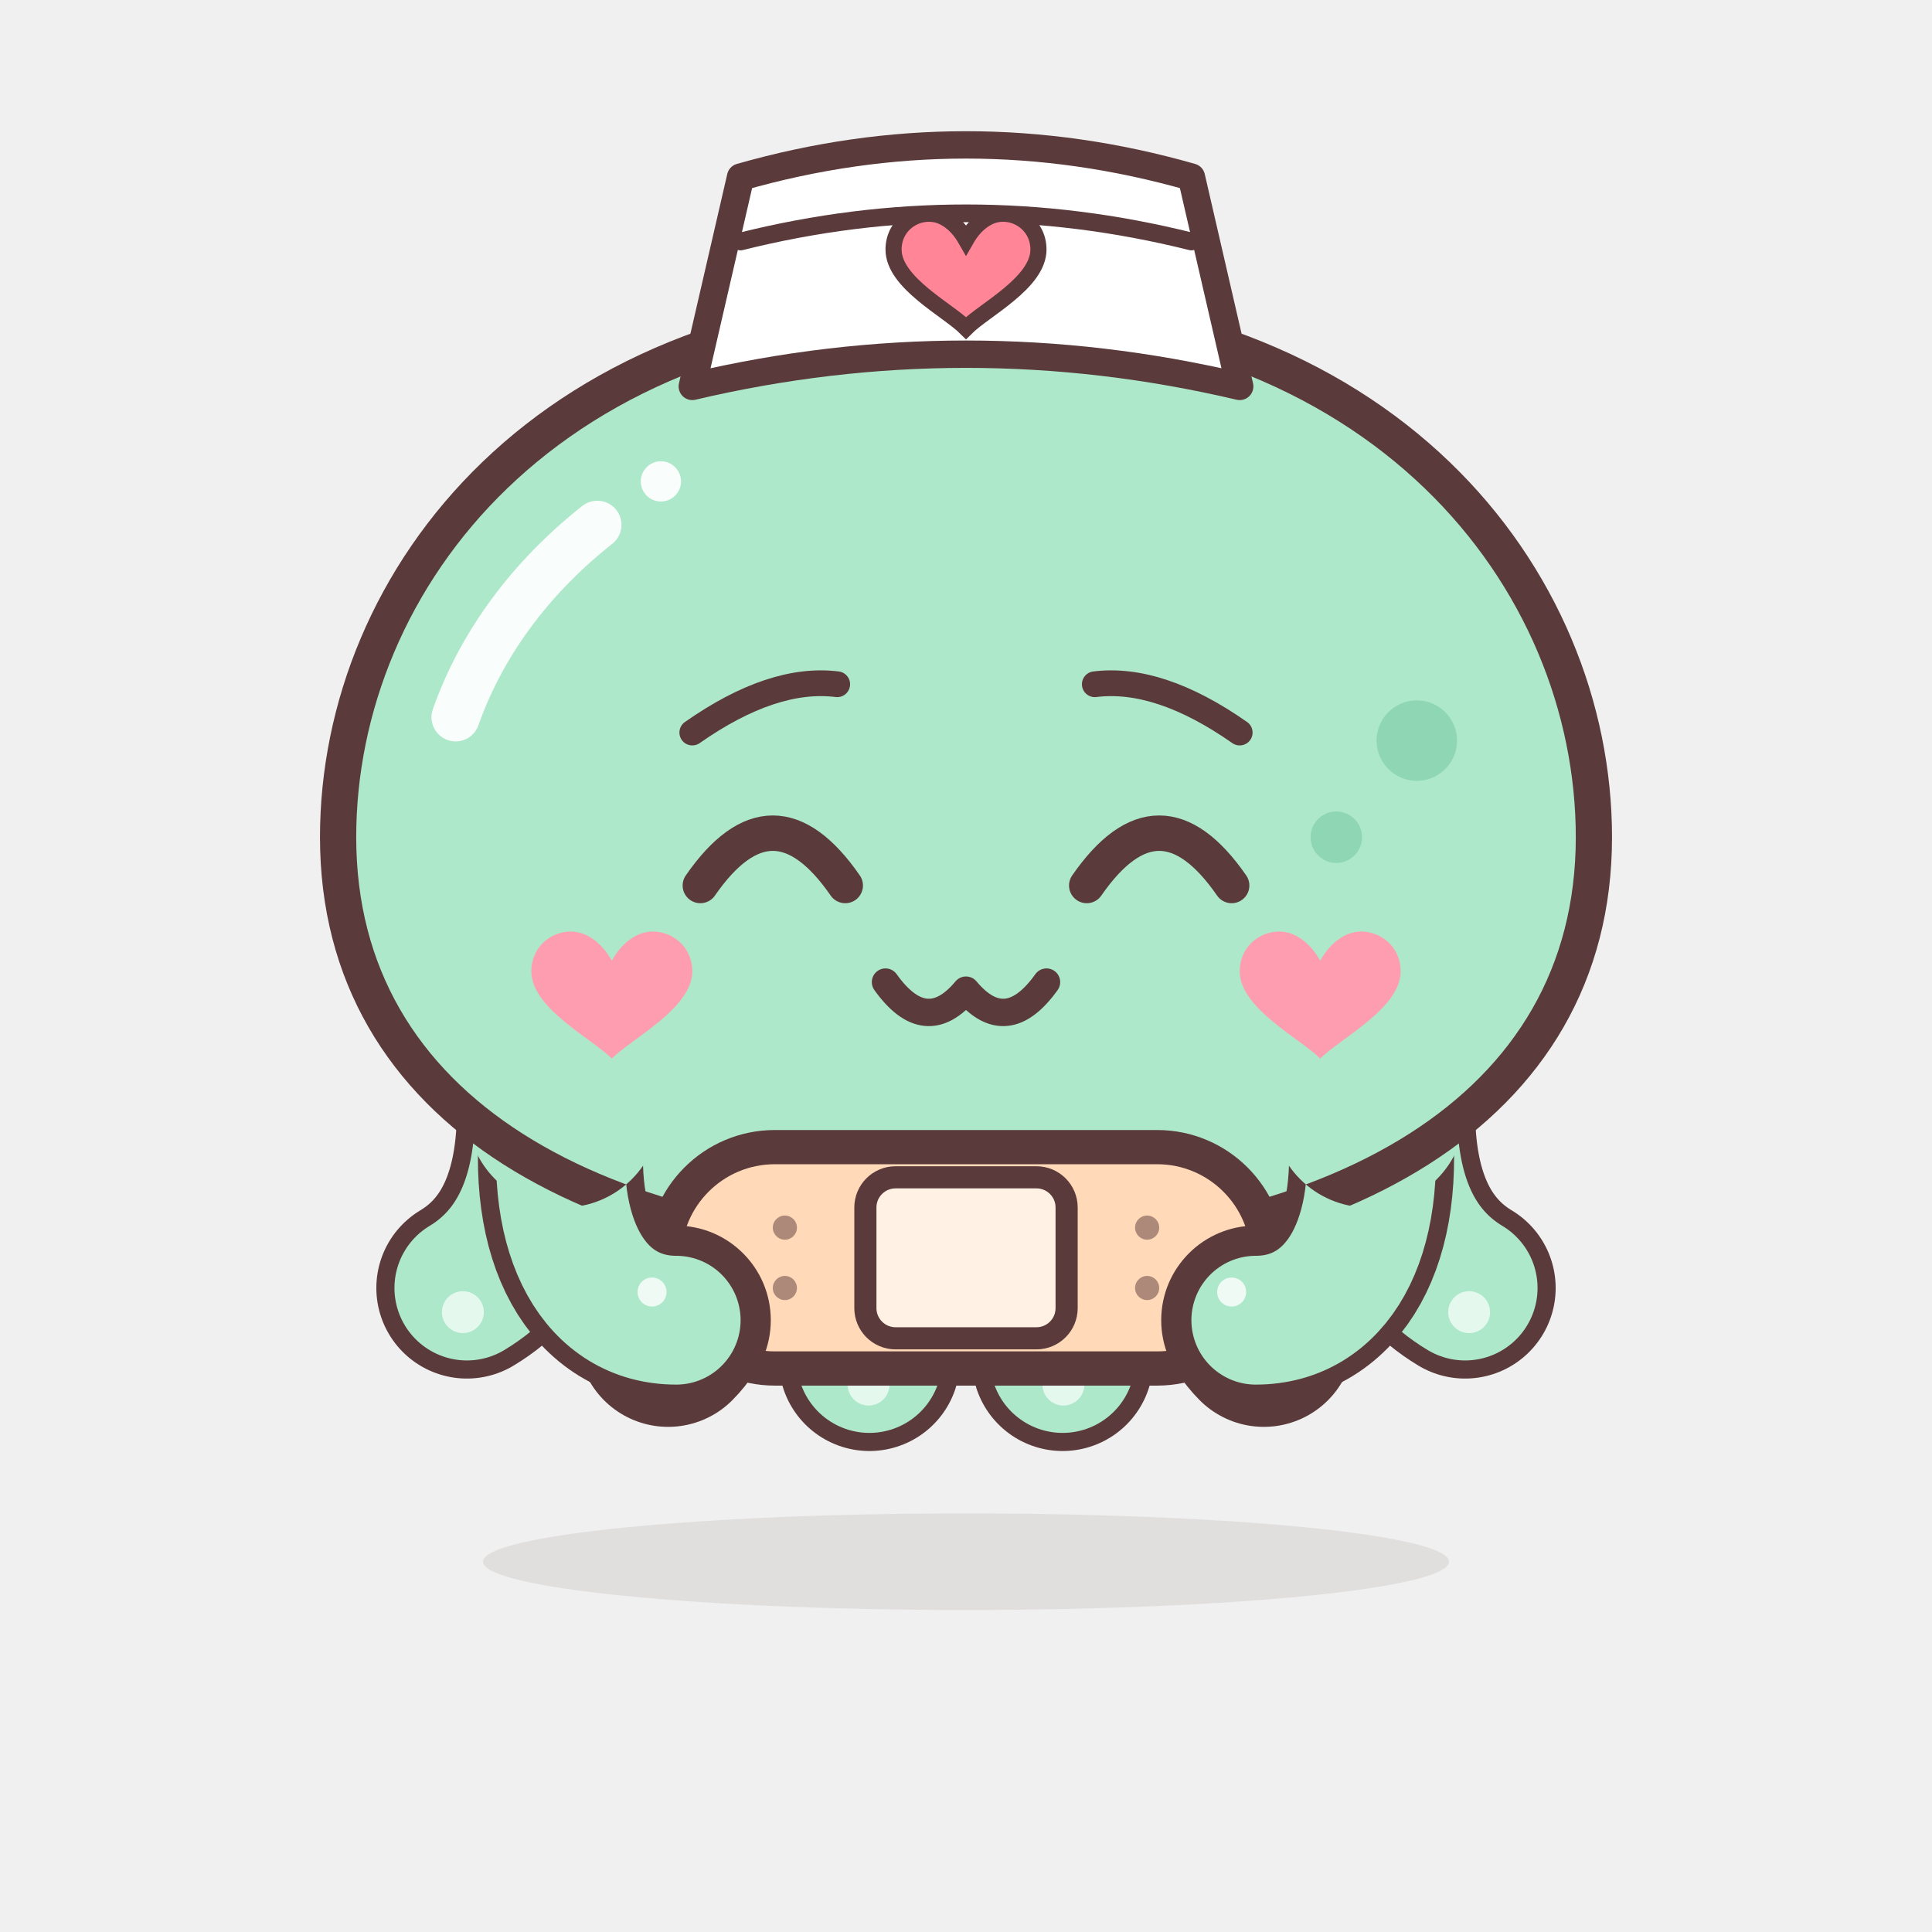
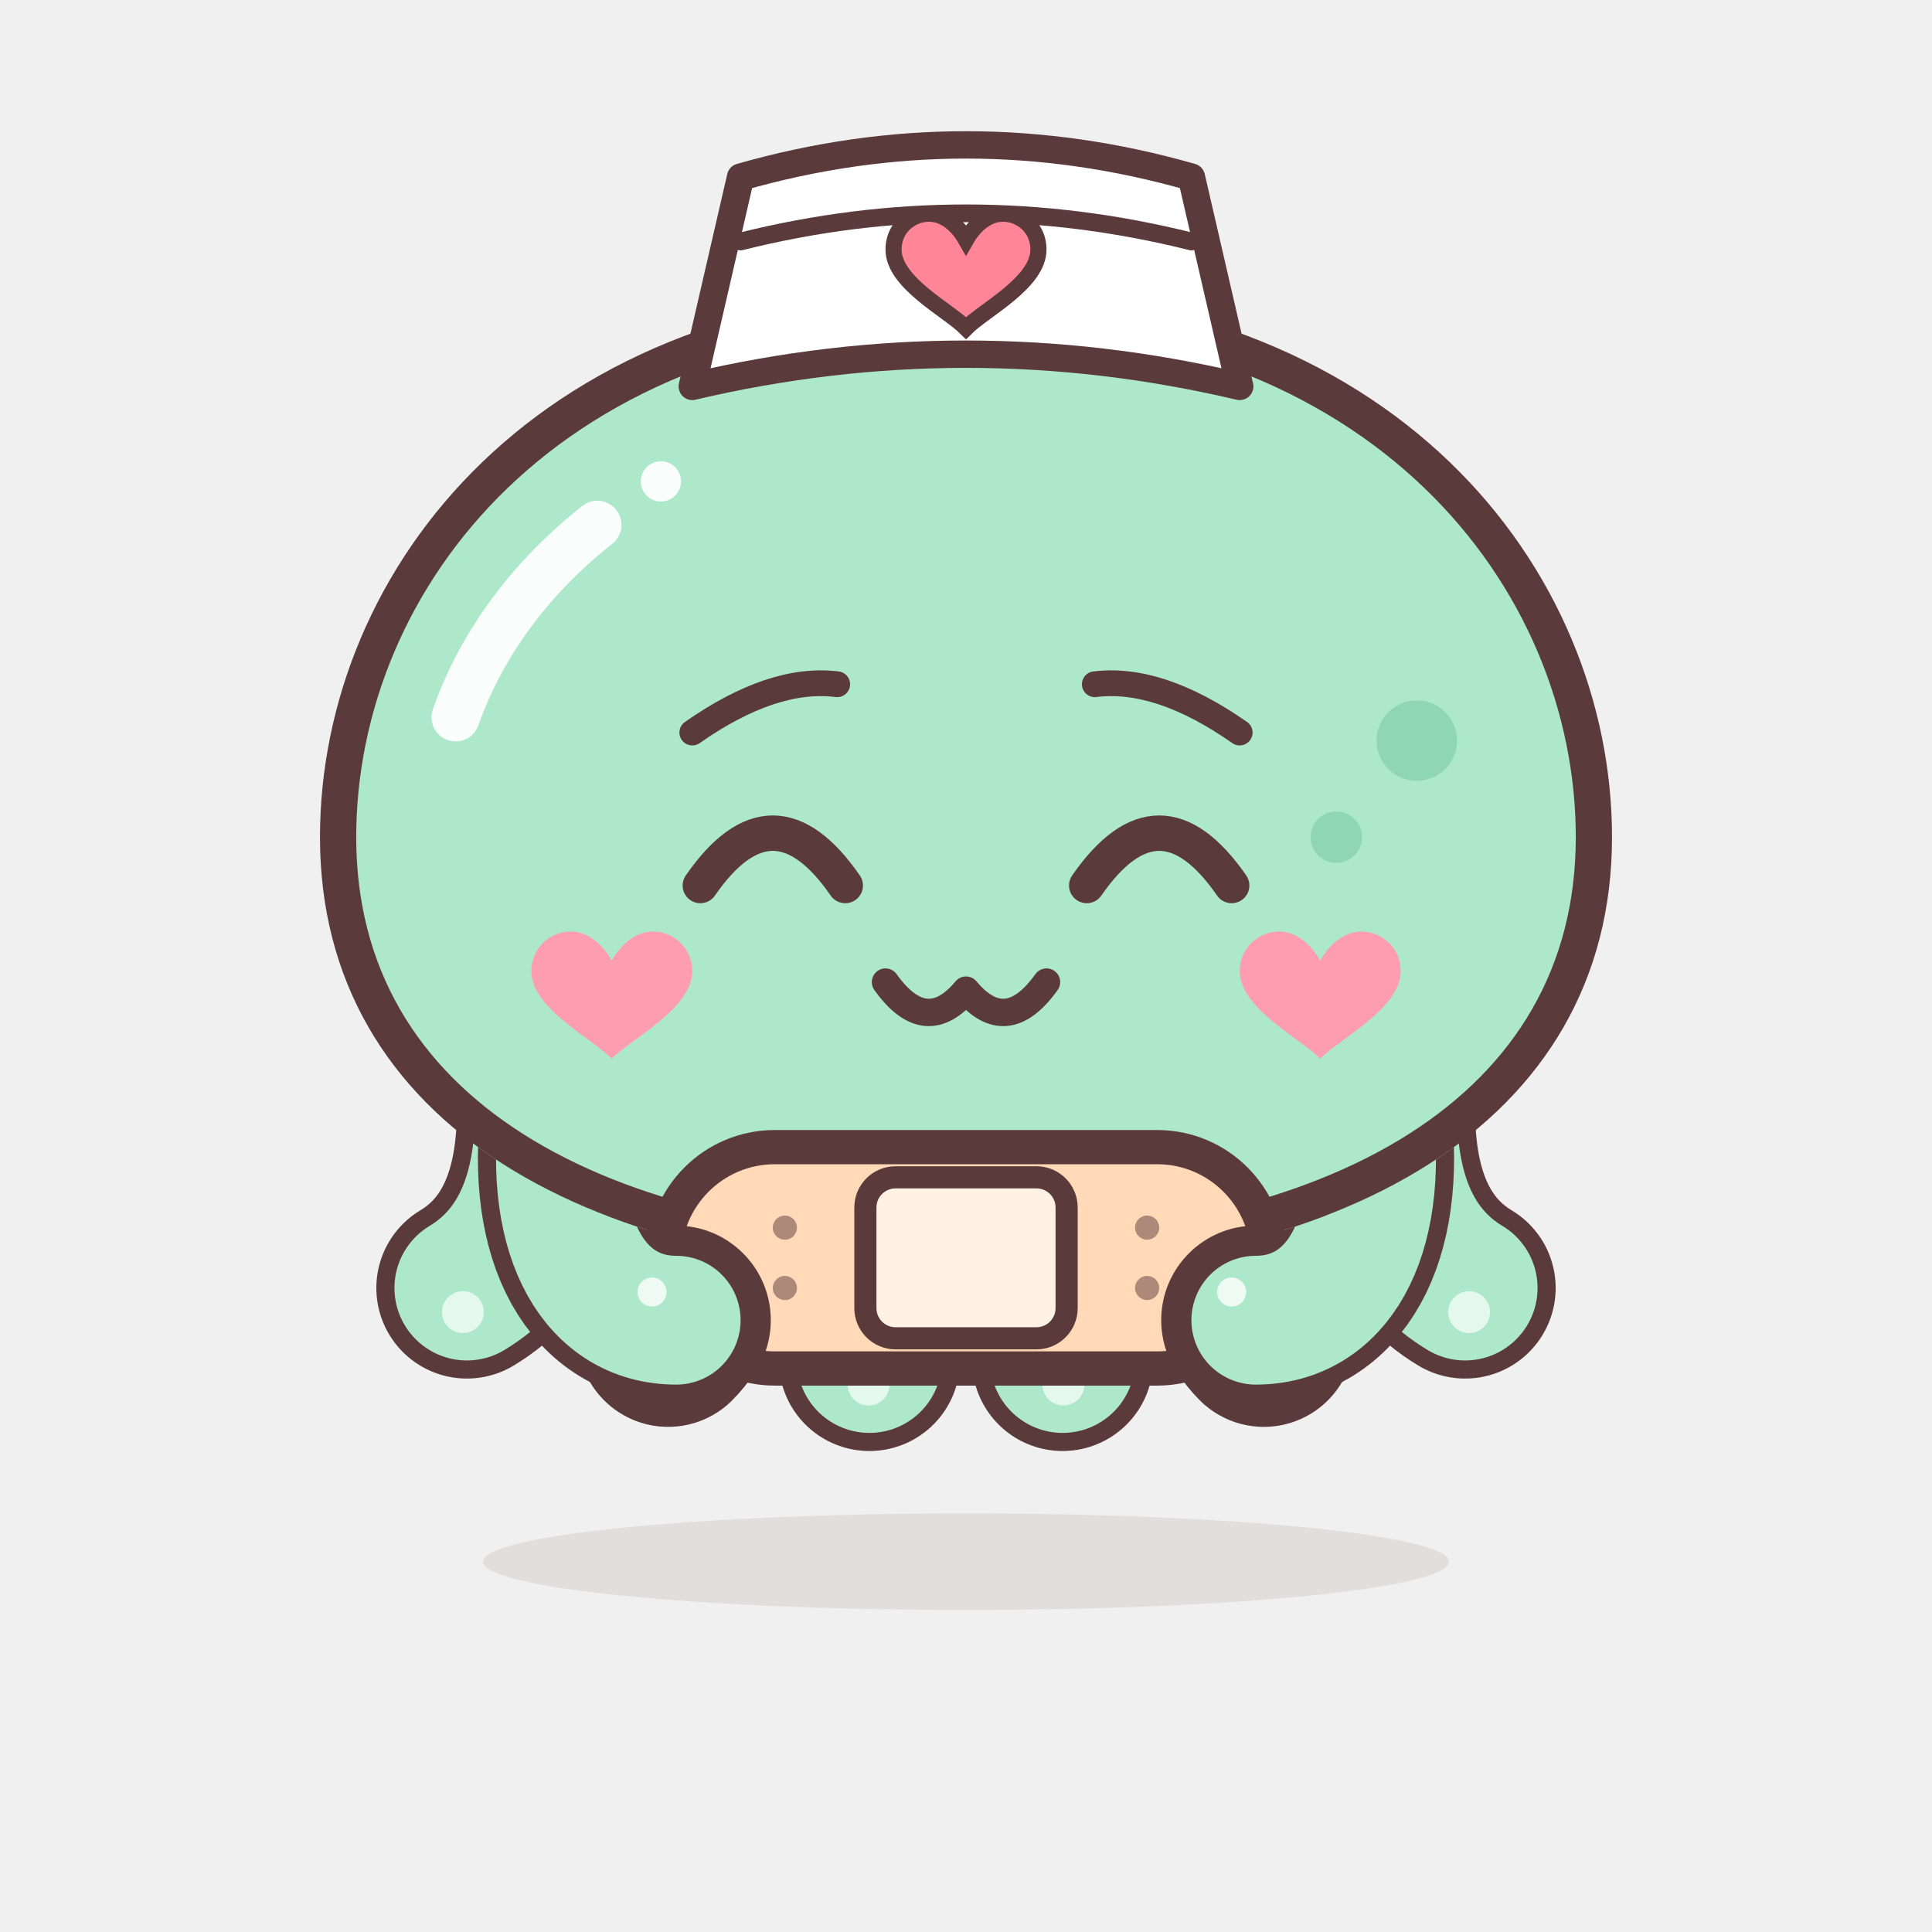
<svg xmlns="http://www.w3.org/2000/svg" viewBox="0 0 240 240" width="240" height="240">
  <defs>
    <clipPath id="ISFJ-head">
      <path d="M120 38 C 172 38, 198 72, 198 104 C 198 138, 166 156, 120 156 C 74 156, 42 138, 42 104 C 42 72, 68 38, 120 38 Z" />
    </clipPath>
  </defs>
  <ellipse cx="120" cy="194" rx="60" ry="6" fill="#5A3A3A" opacity="0.10" />
  <g fill="none" stroke-linecap="round" stroke-linejoin="round">
    <g stroke="#5A3A3A" stroke-width="22.5">
      <path d="M68 138 Q 68 154, 58 160" />
      <path d="M89 138 Q 89 160, 83 166" />
      <path d="M110 138 Q 110 163, 108 169" />
      <path d="M130 138 Q 130 163, 132 169" />
      <path d="M151 138 Q 151 160, 157 166" />
      <path d="M172 138 Q 172 154, 182 160" />
    </g>
    <g stroke="#AEE8CB" stroke-width="18">
      <path d="M68 138 Q 68 154, 58 160" />
      <path d="M89 138 Q 89 160, 83 166" />
      <path d="M110 138 Q 110 163, 108 169" />
      <path d="M130 138 Q 130 163, 132 169" />
      <path d="M151 138 Q 151 160, 157 166" />
      <path d="M172 138 Q 172 154, 182 160" />
    </g>
  </g>
  <g fill="none" stroke-linecap="round" stroke-linejoin="round">
    <g stroke="#5A3A3A" stroke-width="19.5" />
    <g stroke="#AEE8CB" stroke-width="15" />
  </g>
  <g fill="#E4F8EE">
    <circle cx="57.5" cy="163" r="2.6" />
    <circle cx="82.7" cy="169" r="2.6" />
    <circle cx="107.9" cy="172" r="2.6" />
    <circle cx="132.1" cy="172" r="2.6" />
    <circle cx="157.3" cy="169" r="2.6" />
    <circle cx="182.5" cy="163" r="2.6" />
  </g>
  <path d="M120 38 C 172 38, 198 72, 198 104 C 198 138, 166 156, 120 156 C 74 156, 42 138, 42 104 C 42 72, 68 38, 120 38 Z" fill="#AEE8CB" stroke="#5A3A3A" stroke-width="4.5" />
  <g fill="#8FD7B4">
    <circle cx="176" cy="92" r="5" />
    <circle cx="166" cy="104" r="3.2" />
  </g>
  <path d="M56.6 89.1 A 66 54 0 0 1 74.2 65.2" fill="none" stroke="#FFFFFF" stroke-width="6" stroke-linecap="round" opacity="0.92" />
  <circle cx="82.1" cy="59.8" r="2.5" fill="#FFFFFF" opacity="0.92" />
  <path d="M86 48 L 92 22 Q 120 14, 148 22 L 154 48 Q 120 40, 86 48 Z" fill="#FFFFFF" stroke="#5A3A3A" stroke-width="3.4" stroke-linejoin="round" />
  <path d="M92 30 Q 120 23, 148 30" fill="none" stroke="#5A3A3A" stroke-width="2.2" stroke-linecap="round" stroke-linejoin="round" />
  <path transform="translate(120 34) scale(0.750)" d="M0 9 C -3 6, -12 1.5, -12 -4 C -12 -8.5, -7.5 -11, -4 -9.5 C -2 -8.6, -0.8 -7, 0 -5.6 C 0.8 -7, 2 -8.6, 4 -9.5 C 7.5 -11, 12 -8.5, 12 -4 C 12 1.5, 3 6, 0 9 Z" fill="#FF8597" stroke="#5A3A3A" stroke-width="2.67" />
  <path transform="translate(76 124) scale(0.833)" d="M0 9 C -3 6, -12 1.5, -12 -4 C -12 -8.5, -7.5 -11, -4 -9.5 C -2 -8.6, -0.8 -7, 0 -5.6 C 0.8 -7, 2 -8.6, 4 -9.5 C 7.5 -11, 12 -8.5, 12 -4 C 12 1.5, 3 6, 0 9 Z" fill="#FF9DB0" />
  <path transform="translate(164 124) scale(0.833)" d="M0 9 C -3 6, -12 1.5, -12 -4 C -12 -8.5, -7.5 -11, -4 -9.5 C -2 -8.6, -0.8 -7, 0 -5.6 C 0.8 -7, 2 -8.6, 4 -9.5 C 7.5 -11, 12 -8.5, 12 -4 C 12 1.5, 3 6, 0 9 Z" fill="#FF9DB0" />
  <path d="M86 91 Q 96 84, 104 85" fill="none" stroke="#5A3A3A" stroke-width="3.2" stroke-linecap="round" stroke-linejoin="round" />
  <path d="M154 91 Q 144 84, 136 85" fill="none" stroke="#5A3A3A" stroke-width="3.2" stroke-linecap="round" stroke-linejoin="round" />
  <path d="M87 110 Q 96 97, 105 110" fill="none" stroke="#5A3A3A" stroke-width="4.4" stroke-linecap="round" stroke-linejoin="round" />
  <path d="M135 110 Q 144 97, 153 110" fill="none" stroke="#5A3A3A" stroke-width="4.4" stroke-linecap="round" stroke-linejoin="round" />
  <path d="M110 122 Q 115 129, 120 123 Q 125 129, 130 122" fill="none" stroke="#5A3A3A" stroke-width="3.4" stroke-linecap="round" stroke-linejoin="round" />
  <g transform="translate(120 130) scale(1.25) translate(-120 -130)">
    <rect x="90" y="140" width="60" height="22" rx="11" fill="#FFD9B8" stroke="#5A3A3A" stroke-width="3.4" />
    <rect x="110" y="143" width="20" height="16" rx="3" fill="#FFF1E3" stroke="#5A3A3A" stroke-width="2.2" />
    <circle cx="102" cy="148" r="1.2" fill="#5A3A3A" opacity="0.5" />
    <circle cx="102" cy="154" r="1.2" fill="#5A3A3A" opacity="0.5" />
    <circle cx="138" cy="148" r="1.2" fill="#5A3A3A" opacity="0.5" />
    <circle cx="138" cy="154" r="1.2" fill="#5A3A3A" opacity="0.5" />
  </g>
  <mask id="ISFJ-arms" maskUnits="userSpaceOnUse" x="0" y="0" width="240" height="240">
    <rect width="240" height="240" fill="#fff" />
-     <circle cx="70.0" cy="138.0" r="12" fill="#000" />
-     <circle cx="170.0" cy="138.0" r="12" fill="#000" />
+     <path d="M120 38 C 172 38, 198 72, 198 104 C 198 138, 166 156, 120 156 C 74 156, 42 138, 42 104 C 42 72, 68 38, 120 38 Z" fill="#000" stroke="#000" stroke-width="4.5" />
  </mask>
-   <g mask="url(#ISFJ-arms)">
-     <g stroke="#5A3A3A" stroke-width="20.5" fill="none" stroke-linecap="round">
-       <path d="M70 138 C 68 154, 74 164, 84 164" />
-       <path d="M170 138 C 172 154, 166 164, 156 164" />
-     </g>
-     <circle cx="84.0" cy="164.0" r="11.75" fill="#5A3A3A" />
-     <circle cx="156.0" cy="164.0" r="11.75" fill="#5A3A3A" />
-     <g stroke="#AEE8CB" stroke-width="16" fill="none" stroke-linecap="round">
-       <path d="M70 138 C 68 154, 74 164, 84 164" />
-       <path d="M170 138 C 172 154, 166 164, 156 164" />
-     </g>
-     <circle cx="84.0" cy="164.0" r="7.25" fill="#AEE8CB" />
-     <circle cx="156.0" cy="164.0" r="7.25" fill="#AEE8CB" />
-     <circle cx="81.0" cy="160.5" r="1.8" fill="#FFFFFF" opacity="0.8" />
-     <circle cx="153.0" cy="160.5" r="1.8" fill="#FFFFFF" opacity="0.8" />
+   <g mask="url(#ISFJ-arms)" stroke="#5A3A3A" stroke-width="20.5" fill="none" stroke-linecap="round">
+     <path d="M70 138 C 68 154, 74 164, 84 164" />
+     <path d="M170 138 C 172 154, 166 164, 156 164" />
  </g>
+   <circle cx="84.0" cy="164.0" r="11.75" fill="#5A3A3A" />
+   <circle cx="156.0" cy="164.0" r="11.75" fill="#5A3A3A" />
+   <g mask="url(#ISFJ-arms)" stroke="#AEE8CB" stroke-width="16" fill="none" stroke-linecap="round">
+     <path d="M70 138 C 68 154, 74 164, 84 164" />
+     <path d="M170 138 C 172 154, 166 164, 156 164" />
+   </g>
+   <circle cx="84.0" cy="164.0" r="7.25" fill="#AEE8CB" />
+   <circle cx="156.0" cy="164.0" r="7.25" fill="#AEE8CB" />
+   <circle cx="81.0" cy="160.5" r="1.8" fill="#FFFFFF" opacity="0.8" />
+   <circle cx="153.0" cy="160.5" r="1.8" fill="#FFFFFF" opacity="0.8" />
</svg>
